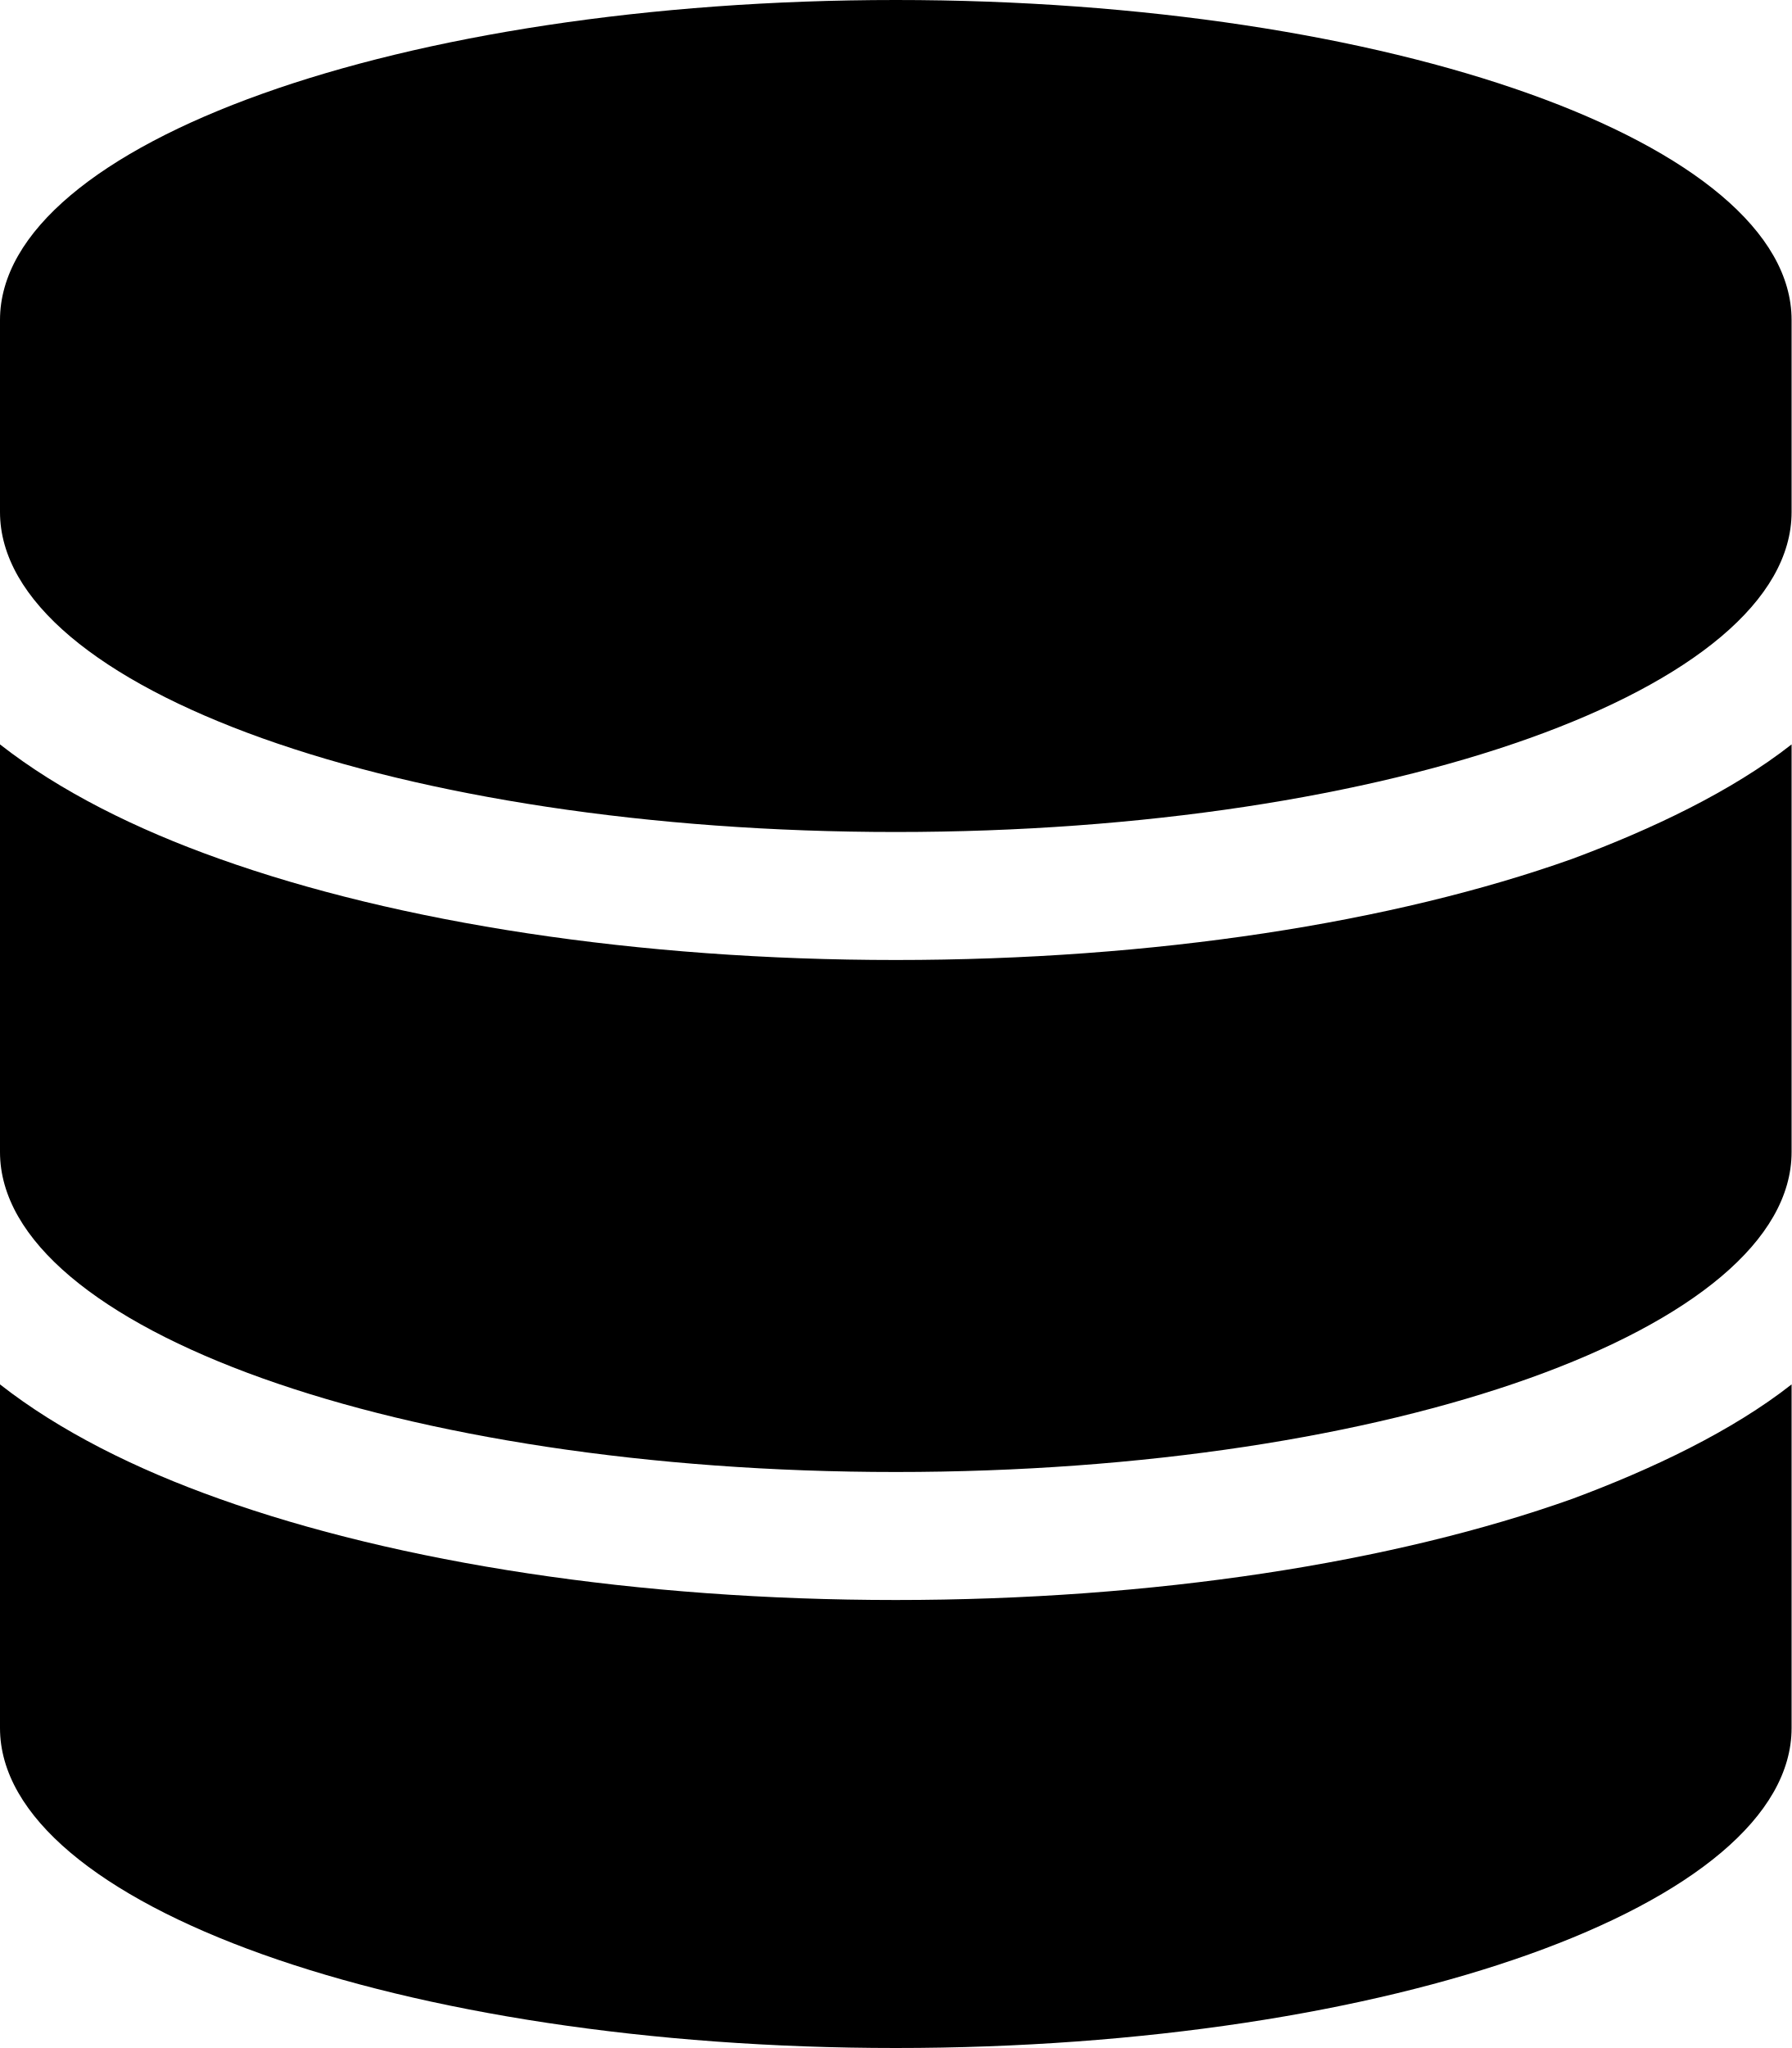
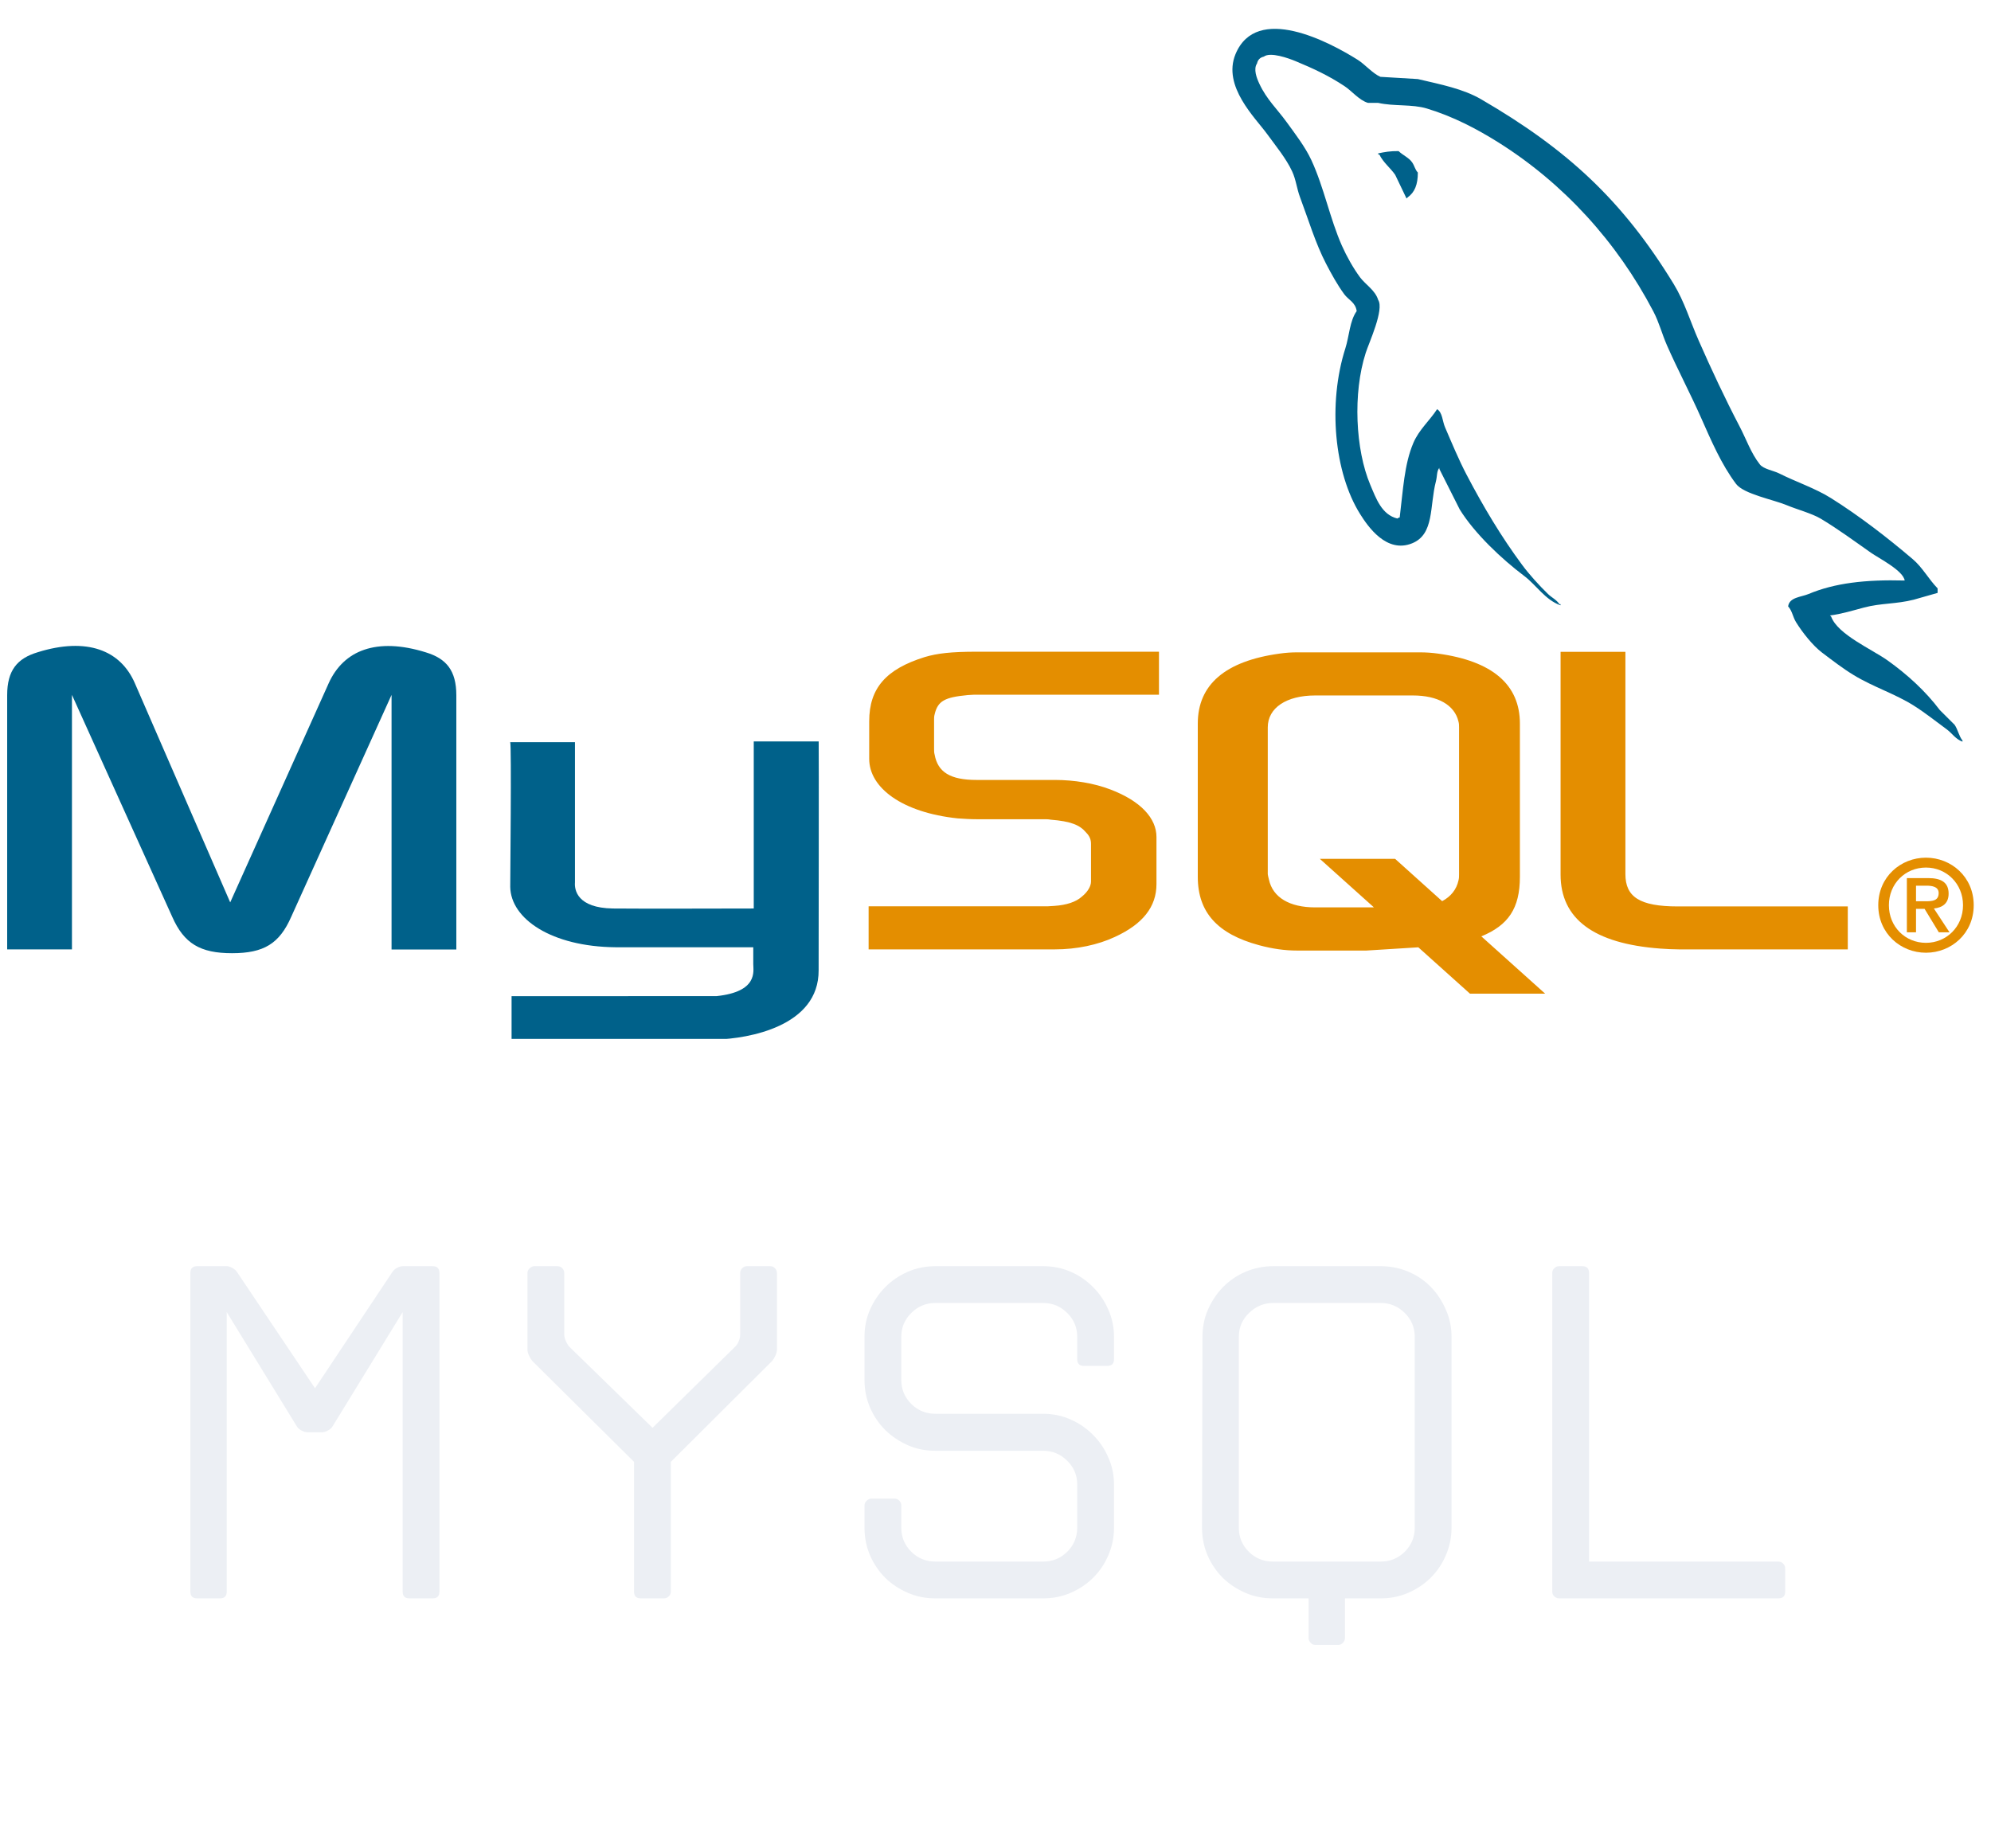
- <svg xmlns="http://www.w3.org/2000/svg" viewBox="0 0 448 512">
-   <path d="M448 80V128C448 172.2 347.7 208 224 208C100.3 208 0 172.2 0 128V80C0 35.82 100.3 0 224 0C347.7 0 448 35.82 448 80zM393.2 214.7C413.1 207.3 433.1 197.8 448 186.1V288C448 332.2 347.7 368 224 368C100.3 368 0 332.2 0 288V186.1C14.93 197.8 34.02 207.3 54.85 214.7C99.66 230.7 159.5 240 224 240C288.5 240 348.3 230.7 393.2 214.7V214.7zM54.85 374.7C99.66 390.7 159.5 400 224 400C288.5 400 348.3 390.7 393.2 374.7C413.1 367.3 433.1 357.8 448 346.1V432C448 476.2 347.7 512 224 512C100.3 512 0 476.2 0 432V346.1C14.93 357.8 34.02 367.3 54.85 374.7z" />
+ <svg xmlns="http://www.w3.org/2000/svg" width="195" zoomAndPan="magnify" viewBox="0 0 146.25 135.75" height="181" preserveAspectRatio="xMidYMid meet" version="1.0">
+   <defs>
+     <g />
+     <clipPath id="574af06e73">
+       <path d="M 0 47 L 61 47 L 61 76.332 L 0 76.332 Z M 0 47 " clip-rule="nonzero" />
+     </clipPath>
+   </defs>
+   <g clip-path="url(#574af06e73)">
+     <path fill="#00618a" d="M 0.527 69.754 L 5.285 69.754 L 5.285 51.055 L 12.652 67.363 C 13.52 69.328 14.711 70.035 17.043 70.035 C 19.379 70.035 20.523 69.336 21.391 67.363 L 28.762 51.055 L 28.762 69.762 L 33.52 69.762 L 33.52 51.086 C 33.52 49.266 32.785 48.383 31.277 47.93 C 27.66 46.805 25.238 47.777 24.141 50.207 L 16.91 66.301 L 9.906 50.199 C 8.855 47.77 6.383 46.797 2.77 47.922 C 1.258 48.375 0.527 49.258 0.527 51.078 Z M 37.477 54.531 L 42.234 54.531 L 42.234 64.836 C 42.188 65.398 42.414 66.711 45.02 66.75 C 46.352 66.773 55.285 66.75 55.367 66.75 L 55.367 54.477 L 60.137 54.477 C 60.156 54.477 60.133 71.211 60.133 71.285 C 60.16 75.41 54.988 76.309 52.605 76.379 L 37.578 76.379 L 37.578 73.191 L 52.633 73.188 C 55.695 72.867 55.332 71.352 55.332 70.84 L 55.332 69.598 L 45.219 69.598 C 40.512 69.555 37.516 67.512 37.48 65.16 C 37.477 64.949 37.582 54.629 37.477 54.527 Z M 37.477 54.531 " fill-opacity="1" fill-rule="nonzero" />
+   </g>
+   <path fill="#e48e00" d="M 63.805 69.754 L 77.488 69.754 C 79.09 69.754 80.645 69.422 81.883 68.844 C 83.941 67.902 84.949 66.629 84.949 64.957 L 84.949 61.496 C 84.949 60.129 83.805 58.855 81.562 58.004 C 80.371 57.547 78.906 57.305 77.488 57.305 L 71.723 57.305 C 69.801 57.305 68.887 56.727 68.656 55.453 C 68.613 55.301 68.613 55.172 68.613 55.027 L 68.613 52.871 C 68.613 52.75 68.613 52.629 68.656 52.477 C 68.887 51.504 69.391 51.23 71.082 51.07 C 71.219 51.07 71.402 51.043 71.543 51.043 L 85.133 51.043 L 85.133 47.883 L 71.77 47.883 C 69.848 47.883 68.84 48.004 67.926 48.277 C 65.086 49.16 63.848 50.562 63.848 52.992 L 63.848 55.758 C 63.848 57.883 66.277 59.703 70.348 60.129 C 70.805 60.16 71.262 60.191 71.719 60.191 L 76.66 60.191 C 76.844 60.191 77.027 60.191 77.164 60.223 C 78.676 60.344 79.316 60.617 79.773 61.16 C 80.055 61.441 80.141 61.711 80.141 62.004 L 80.141 64.77 C 80.141 65.102 79.91 65.527 79.453 65.891 C 79.043 66.258 78.355 66.5 77.441 66.559 C 77.258 66.559 77.121 66.59 76.938 66.59 L 63.805 66.59 Z M 114.633 64.258 C 114.633 67.508 117.059 69.332 121.957 69.695 C 122.414 69.73 122.871 69.75 123.328 69.754 L 135.73 69.754 L 135.73 66.598 L 123.238 66.598 C 120.445 66.598 119.395 65.898 119.395 64.227 L 119.395 47.891 L 114.633 47.891 Z M 87.984 64.422 L 87.984 53.164 C 87.984 50.305 90 48.57 93.988 48.023 C 94.418 47.961 94.844 47.93 95.273 47.93 L 104.309 47.93 C 104.754 47.93 105.195 47.961 105.637 48.023 C 109.629 48.57 111.645 50.305 111.645 53.164 L 111.645 64.422 C 111.645 66.746 110.789 67.984 108.812 68.797 L 113.5 73.008 L 107.977 73.008 L 104.184 69.602 L 100.363 69.84 L 95.273 69.84 C 94.402 69.84 93.488 69.719 92.477 69.445 C 89.445 68.625 87.984 67.043 87.984 64.422 Z M 93.121 64.145 C 93.121 64.297 93.168 64.445 93.211 64.629 C 93.496 65.938 94.727 66.668 96.598 66.668 L 100.922 66.668 L 96.949 63.102 L 102.477 63.102 L 105.934 66.211 C 106.57 65.875 106.988 65.355 107.133 64.691 C 107.176 64.539 107.176 64.387 107.176 64.234 L 107.176 53.441 C 107.176 53.316 107.176 53.16 107.133 53.012 C 106.848 51.797 105.617 51.098 103.785 51.098 L 96.609 51.098 C 94.496 51.098 93.125 52.008 93.125 53.441 L 93.125 64.152 Z M 93.121 64.145 " fill-opacity="1" fill-rule="nonzero" />
+   <path fill="#00618a" d="M 139.914 42.652 C 136.988 42.574 134.754 42.844 132.844 43.645 C 132.301 43.871 131.434 43.879 131.348 44.555 C 131.645 44.867 131.691 45.332 131.93 45.715 C 132.383 46.449 133.156 47.434 133.84 47.949 C 134.594 48.516 135.363 49.117 136.172 49.605 C 137.602 50.477 139.203 50.973 140.578 51.844 C 141.391 52.355 142.199 53 142.992 53.582 C 143.383 53.867 143.648 54.312 144.156 54.492 L 144.156 54.41 C 143.887 54.07 143.82 53.602 143.574 53.25 L 142.492 52.172 C 141.434 50.77 140.094 49.551 138.664 48.531 C 137.527 47.715 134.98 46.617 134.508 45.301 L 134.422 45.219 C 135.23 45.125 136.176 44.836 136.922 44.637 C 138.172 44.305 139.289 44.391 140.582 44.059 L 142.328 43.562 L 142.328 43.23 C 141.676 42.562 141.211 41.68 140.496 41.078 C 138.637 39.496 136.602 37.922 134.508 36.605 C 133.348 35.875 131.914 35.402 130.684 34.781 C 130.27 34.574 129.543 34.469 129.27 34.121 C 128.621 33.301 128.27 32.258 127.773 31.312 C 126.727 29.312 125.703 27.125 124.777 25.02 C 124.145 23.582 123.734 22.168 122.949 20.879 C 119.172 14.695 115.105 10.965 108.809 7.301 C 107.469 6.52 105.855 6.211 104.148 5.809 L 101.402 5.645 C 100.844 5.41 100.262 4.73 99.738 4.398 C 97.652 3.086 92.301 0.234 90.754 3.98 C 89.781 6.348 92.215 8.656 93.086 9.859 C 93.695 10.699 94.477 11.645 94.914 12.59 C 95.203 13.215 95.25 13.836 95.496 14.496 C 96.102 16.109 96.629 17.883 97.41 19.383 C 97.805 20.141 98.242 20.938 98.742 21.617 C 99.047 22.035 99.574 22.215 99.656 22.859 C 99.141 23.574 99.113 24.684 98.824 25.594 C 97.523 29.672 98.012 34.746 99.906 37.766 C 100.484 38.691 101.852 40.68 103.73 39.918 C 105.375 39.25 105 37.188 105.477 35.363 C 105.582 34.949 105.52 34.648 105.727 34.371 L 105.727 34.453 L 107.227 37.434 C 108.332 39.211 110.301 41.066 111.965 42.32 C 112.832 42.969 113.52 44.094 114.629 44.473 L 114.629 44.391 L 114.547 44.391 C 114.328 44.055 113.988 43.914 113.711 43.645 C 113.062 43.012 112.336 42.219 111.801 41.492 C 110.281 39.445 108.945 37.203 107.723 34.867 C 107.141 33.754 106.633 32.523 106.145 31.391 C 105.953 30.953 105.957 30.293 105.562 30.066 C 105.023 30.898 104.23 31.57 103.816 32.551 C 103.148 34.117 103.062 36.031 102.816 38.016 C 102.672 38.066 102.734 38.031 102.648 38.098 C 101.492 37.82 101.086 36.633 100.652 35.613 C 99.566 33.039 99.363 28.891 100.32 25.926 C 100.566 25.16 101.691 22.742 101.234 22.035 C 101.02 21.328 100.305 20.91 99.906 20.379 C 99.41 19.711 98.918 18.832 98.574 18.059 C 97.684 16.051 97.266 13.797 96.328 11.766 C 95.879 10.797 95.121 9.812 94.5 8.957 C 93.809 8.004 93.035 7.297 92.504 6.148 C 92.312 5.738 92.055 5.082 92.336 4.66 C 92.395 4.387 92.562 4.223 92.836 4.16 C 93.316 3.793 94.664 4.285 95.164 4.492 C 96.496 5.043 97.613 5.57 98.742 6.316 C 99.285 6.664 99.832 7.367 100.488 7.559 L 101.234 7.559 C 102.406 7.824 103.719 7.641 104.812 7.973 C 106.746 8.559 108.477 9.469 110.055 10.457 C 114.848 13.469 118.766 17.758 121.449 22.883 C 121.879 23.707 122.066 24.496 122.445 25.367 C 123.215 27.121 124.18 28.945 124.941 30.668 C 125.703 32.387 126.445 34.121 127.52 35.551 C 128.086 36.305 130.273 36.707 131.266 37.125 C 131.961 37.418 133.102 37.723 133.758 38.117 C 135.02 38.875 136.238 39.773 137.422 40.605 C 138.012 41.02 139.824 41.926 139.914 42.672 Z M 139.914 42.652 " fill-opacity="1" fill-rule="nonzero" />
+   <path fill="#00618a" d="M 102.734 11.102 C 102.125 11.094 101.695 11.168 101.238 11.27 L 101.238 11.352 L 101.32 11.352 C 101.613 11.949 102.125 12.328 102.484 12.844 L 103.316 14.582 L 103.402 14.5 C 103.914 14.137 104.152 13.559 104.148 12.676 C 103.941 12.461 103.91 12.188 103.73 11.93 C 103.496 11.586 103.027 11.391 102.734 11.102 Z M 102.734 11.102 " fill-opacity="1" fill-rule="evenodd" />
+   <path fill="#e48e00" d="M 137.969 66.508 C 137.969 68.594 139.621 70 141.473 70 C 143.324 70 144.98 68.594 144.98 66.508 C 144.98 64.422 143.324 63.016 141.473 63.016 C 139.621 63.016 137.969 64.422 137.969 66.508 Z M 144.195 66.508 C 144.195 68.09 142.98 69.273 141.473 69.273 C 139.949 69.273 138.75 68.09 138.75 66.508 C 138.75 64.926 139.949 63.742 141.473 63.742 C 142.977 63.742 144.195 64.926 144.195 66.508 Z M 142.418 68.5 L 143.203 68.5 L 142.055 66.75 C 142.672 66.684 143.137 66.387 143.137 65.66 C 143.137 64.852 142.621 64.516 141.633 64.516 L 140.07 64.516 L 140.07 68.5 L 140.742 68.5 L 140.742 66.777 L 141.371 66.777 Z M 140.742 66.219 L 140.742 65.074 L 141.52 65.074 C 141.922 65.074 142.406 65.148 142.406 65.613 C 142.406 66.172 141.969 66.219 141.461 66.219 Z M 140.742 66.219 " fill-opacity="1" fill-rule="evenodd" />
+   <g fill="#eceff4" fill-opacity="1">
+     <g transform="translate(10.71736, 117.4369)">
+       <g>
+         <path d="M 18.109 -23.984 C 18.18 -24.098 18.289 -24.195 18.438 -24.281 C 18.594 -24.363 18.742 -24.406 18.891 -24.406 L 21.062 -24.406 C 21.395 -24.406 21.562 -24.238 21.562 -23.906 L 21.562 -0.5 C 21.562 -0.164 21.395 0 21.062 0 L 19.359 0 C 19.023 0 18.859 -0.164 18.859 -0.5 L 18.859 -21.031 L 13.703 -12.625 C 13.629 -12.508 13.516 -12.41 13.359 -12.328 C 13.203 -12.242 13.066 -12.203 12.953 -12.203 L 11.891 -12.203 C 11.742 -12.203 11.594 -12.242 11.438 -12.328 C 11.281 -12.41 11.164 -12.508 11.094 -12.625 L 5.938 -21.031 L 5.938 -0.5 C 5.938 -0.164 5.77 0 5.438 0 L 3.766 0 C 3.43 0 3.266 -0.164 3.266 -0.5 L 3.266 -23.906 C 3.266 -24.238 3.43 -24.406 3.766 -24.406 L 5.938 -24.406 C 6.062 -24.406 6.195 -24.363 6.344 -24.281 C 6.5 -24.195 6.613 -24.098 6.688 -23.984 L 12.422 -15.438 Z M 18.109 -23.984 " />
+       </g>
+     </g>
+   </g>
+   <g fill="#eceff4" fill-opacity="1">
+     <g transform="translate(35.51064, 117.4369)">
+       <g>
+         <path d="M 3.594 -17.438 C 3.5 -17.551 3.414 -17.688 3.344 -17.844 C 3.27 -18 3.234 -18.145 3.234 -18.281 L 3.234 -23.906 C 3.234 -24.031 3.285 -24.145 3.391 -24.25 C 3.504 -24.352 3.617 -24.406 3.734 -24.406 L 5.438 -24.406 C 5.582 -24.406 5.703 -24.352 5.797 -24.25 C 5.891 -24.145 5.938 -24.031 5.938 -23.906 L 5.938 -19.359 C 5.938 -19.234 5.973 -19.086 6.047 -18.922 C 6.117 -18.754 6.203 -18.613 6.297 -18.5 L 12.422 -12.531 L 18.5 -18.5 C 18.613 -18.613 18.703 -18.754 18.766 -18.922 C 18.828 -19.086 18.859 -19.234 18.859 -19.359 L 18.859 -23.906 C 18.859 -24.031 18.906 -24.145 19 -24.25 C 19.094 -24.352 19.211 -24.406 19.359 -24.406 L 21.062 -24.406 C 21.207 -24.406 21.328 -24.352 21.422 -24.25 C 21.516 -24.145 21.562 -24.031 21.562 -23.906 L 21.562 -18.281 C 21.562 -18.145 21.523 -18 21.453 -17.844 C 21.379 -17.688 21.297 -17.551 21.203 -17.438 L 13.766 -10.031 L 13.766 -0.5 C 13.766 -0.352 13.711 -0.234 13.609 -0.141 C 13.504 -0.047 13.391 0 13.266 0 L 11.562 0 C 11.227 0 11.062 -0.164 11.062 -0.5 L 11.062 -10.031 Z M 3.594 -17.438 " />
+       </g>
+     </g>
+   </g>
+   <g fill="#eceff4" fill-opacity="1">
+     <g transform="translate(60.26835, 117.4369)">
+       <g>
+         <path d="M 3.234 -5.188 L 3.234 -6.828 C 3.234 -6.953 3.285 -7.066 3.391 -7.172 C 3.504 -7.273 3.617 -7.328 3.734 -7.328 L 5.438 -7.328 C 5.582 -7.328 5.703 -7.273 5.797 -7.172 C 5.891 -7.066 5.938 -6.953 5.938 -6.828 L 5.938 -5.188 C 5.938 -4.5 6.18 -3.91 6.672 -3.422 C 7.16 -2.941 7.75 -2.703 8.438 -2.703 L 16.359 -2.703 C 17.047 -2.703 17.633 -2.941 18.125 -3.422 C 18.613 -3.91 18.859 -4.5 18.859 -5.188 L 18.859 -8.359 C 18.859 -9.047 18.613 -9.629 18.125 -10.109 C 17.633 -10.598 17.047 -10.844 16.359 -10.844 L 8.438 -10.844 C 7.719 -10.844 7.047 -10.977 6.422 -11.25 C 5.797 -11.531 5.242 -11.898 4.766 -12.359 C 4.297 -12.828 3.922 -13.379 3.641 -14.016 C 3.367 -14.66 3.234 -15.336 3.234 -16.047 L 3.234 -19.219 C 3.234 -19.926 3.367 -20.594 3.641 -21.219 C 3.922 -21.852 4.297 -22.406 4.766 -22.875 C 5.242 -23.352 5.797 -23.727 6.422 -24 C 7.047 -24.27 7.719 -24.406 8.438 -24.406 L 16.359 -24.406 C 17.078 -24.406 17.75 -24.27 18.375 -24 C 19 -23.727 19.547 -23.352 20.016 -22.875 C 20.492 -22.406 20.867 -21.852 21.141 -21.219 C 21.422 -20.594 21.562 -19.926 21.562 -19.219 L 21.562 -17.578 C 21.562 -17.242 21.395 -17.078 21.062 -17.078 L 19.359 -17.078 C 19.023 -17.078 18.859 -17.242 18.859 -17.578 L 18.859 -19.219 C 18.859 -19.906 18.613 -20.488 18.125 -20.969 C 17.633 -21.457 17.047 -21.703 16.359 -21.703 L 8.438 -21.703 C 7.75 -21.703 7.16 -21.457 6.672 -20.969 C 6.18 -20.488 5.938 -19.906 5.938 -19.219 L 5.938 -16.047 C 5.938 -15.359 6.18 -14.77 6.672 -14.281 C 7.16 -13.801 7.75 -13.562 8.438 -13.562 L 16.359 -13.562 C 17.078 -13.562 17.75 -13.422 18.375 -13.141 C 19 -12.867 19.547 -12.492 20.016 -12.016 C 20.492 -11.547 20.867 -10.992 21.141 -10.359 C 21.422 -9.734 21.562 -9.066 21.562 -8.359 L 21.562 -5.188 C 21.562 -4.477 21.422 -3.801 21.141 -3.156 C 20.867 -2.52 20.492 -1.969 20.016 -1.5 C 19.547 -1.039 19 -0.676 18.375 -0.406 C 17.75 -0.133 17.078 0 16.359 0 L 8.438 0 C 7.719 0 7.047 -0.133 6.422 -0.406 C 5.797 -0.676 5.242 -1.039 4.766 -1.5 C 4.297 -1.969 3.922 -2.52 3.641 -3.156 C 3.367 -3.801 3.234 -4.477 3.234 -5.188 Z M 3.234 -5.188 " />
+       </g>
+     </g>
+   </g>
+   <g fill="#eceff4" fill-opacity="1">
+     <g transform="translate(85.06163, 117.4369)">
+       <g>
+         <path d="M 11.062 2.922 L 11.062 0 L 8.438 0 C 7.719 0 7.047 -0.133 6.422 -0.406 C 5.797 -0.676 5.242 -1.039 4.766 -1.5 C 4.297 -1.969 3.922 -2.52 3.641 -3.156 C 3.367 -3.801 3.234 -4.477 3.234 -5.188 L 3.266 -19.219 C 3.266 -19.926 3.398 -20.594 3.672 -21.219 C 3.953 -21.852 4.32 -22.406 4.781 -22.875 C 5.25 -23.352 5.801 -23.727 6.438 -24 C 7.082 -24.27 7.758 -24.406 8.469 -24.406 L 16.359 -24.406 C 17.078 -24.406 17.754 -24.27 18.391 -24 C 19.035 -23.727 19.586 -23.352 20.047 -22.875 C 20.504 -22.406 20.867 -21.852 21.141 -21.219 C 21.422 -20.594 21.562 -19.926 21.562 -19.219 L 21.562 -5.188 C 21.562 -4.477 21.422 -3.801 21.141 -3.156 C 20.867 -2.52 20.492 -1.969 20.016 -1.5 C 19.547 -1.039 19 -0.676 18.375 -0.406 C 17.75 -0.133 17.078 0 16.359 0 L 13.734 0 L 13.734 2.922 C 13.734 3.035 13.688 3.145 13.594 3.25 C 13.5 3.363 13.379 3.422 13.234 3.422 L 11.562 3.422 C 11.414 3.422 11.297 3.363 11.203 3.25 C 11.109 3.145 11.062 3.035 11.062 2.922 Z M 8.469 -21.703 C 7.781 -21.703 7.188 -21.457 6.688 -20.969 C 6.188 -20.488 5.938 -19.906 5.938 -19.219 L 5.938 -5.188 C 5.938 -4.5 6.18 -3.91 6.672 -3.422 C 7.16 -2.941 7.75 -2.703 8.438 -2.703 L 16.359 -2.703 C 17.047 -2.703 17.633 -2.941 18.125 -3.422 C 18.613 -3.91 18.859 -4.5 18.859 -5.188 L 18.859 -19.219 C 18.859 -19.906 18.613 -20.488 18.125 -20.969 C 17.633 -21.457 17.047 -21.703 16.359 -21.703 Z M 8.469 -21.703 " />
+       </g>
+     </g>
+   </g>
+   <g fill="#eceff4" fill-opacity="1">
+     <g transform="translate(109.8193, 117.4369)">
+       <g>
+         <path d="M 4.703 -24.406 L 6.406 -24.406 C 6.738 -24.406 6.906 -24.238 6.906 -23.906 L 6.906 -2.703 L 20.812 -2.703 C 20.957 -2.703 21.078 -2.648 21.172 -2.547 C 21.266 -2.441 21.312 -2.328 21.312 -2.203 L 21.312 -0.5 C 21.312 -0.164 21.145 0 20.812 0 L 4.703 0 C 4.578 0 4.461 -0.047 4.359 -0.141 C 4.254 -0.234 4.203 -0.352 4.203 -0.5 L 4.203 -23.906 C 4.203 -24.051 4.254 -24.172 4.359 -24.266 C 4.461 -24.359 4.578 -24.406 4.703 -24.406 Z M 4.703 -24.406 " />
+       </g>
+     </g>
+   </g>
</svg>
